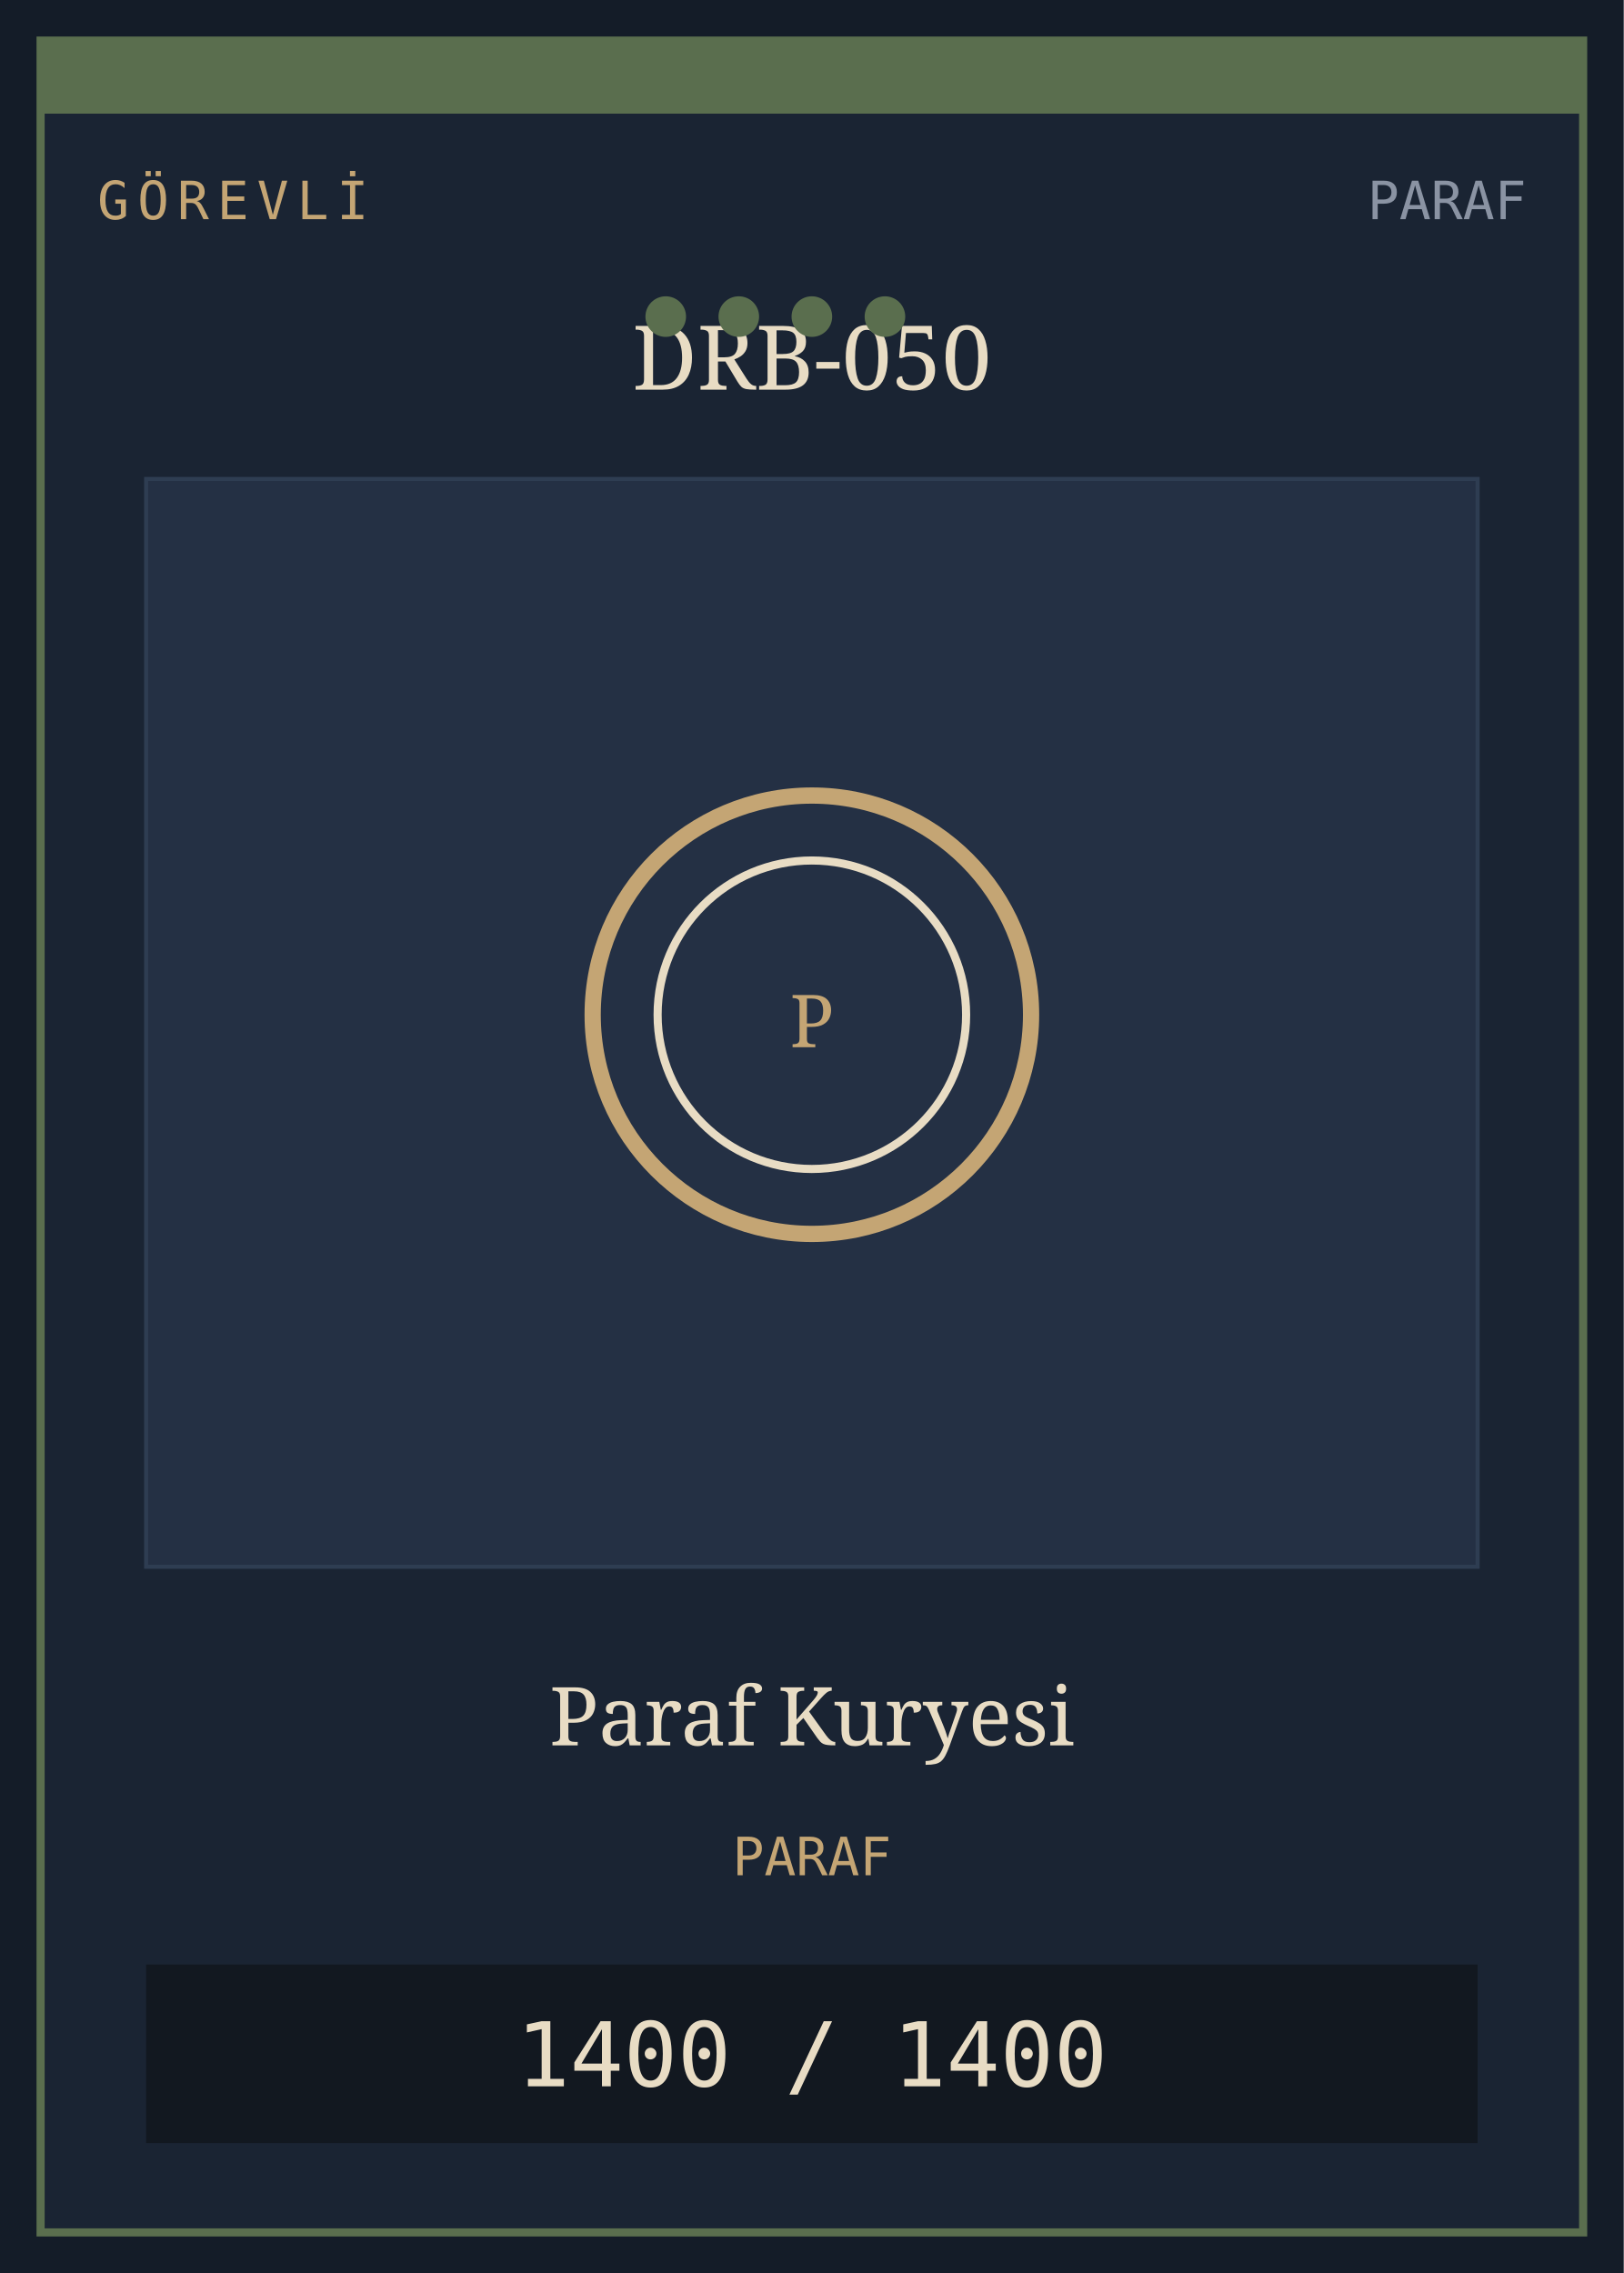
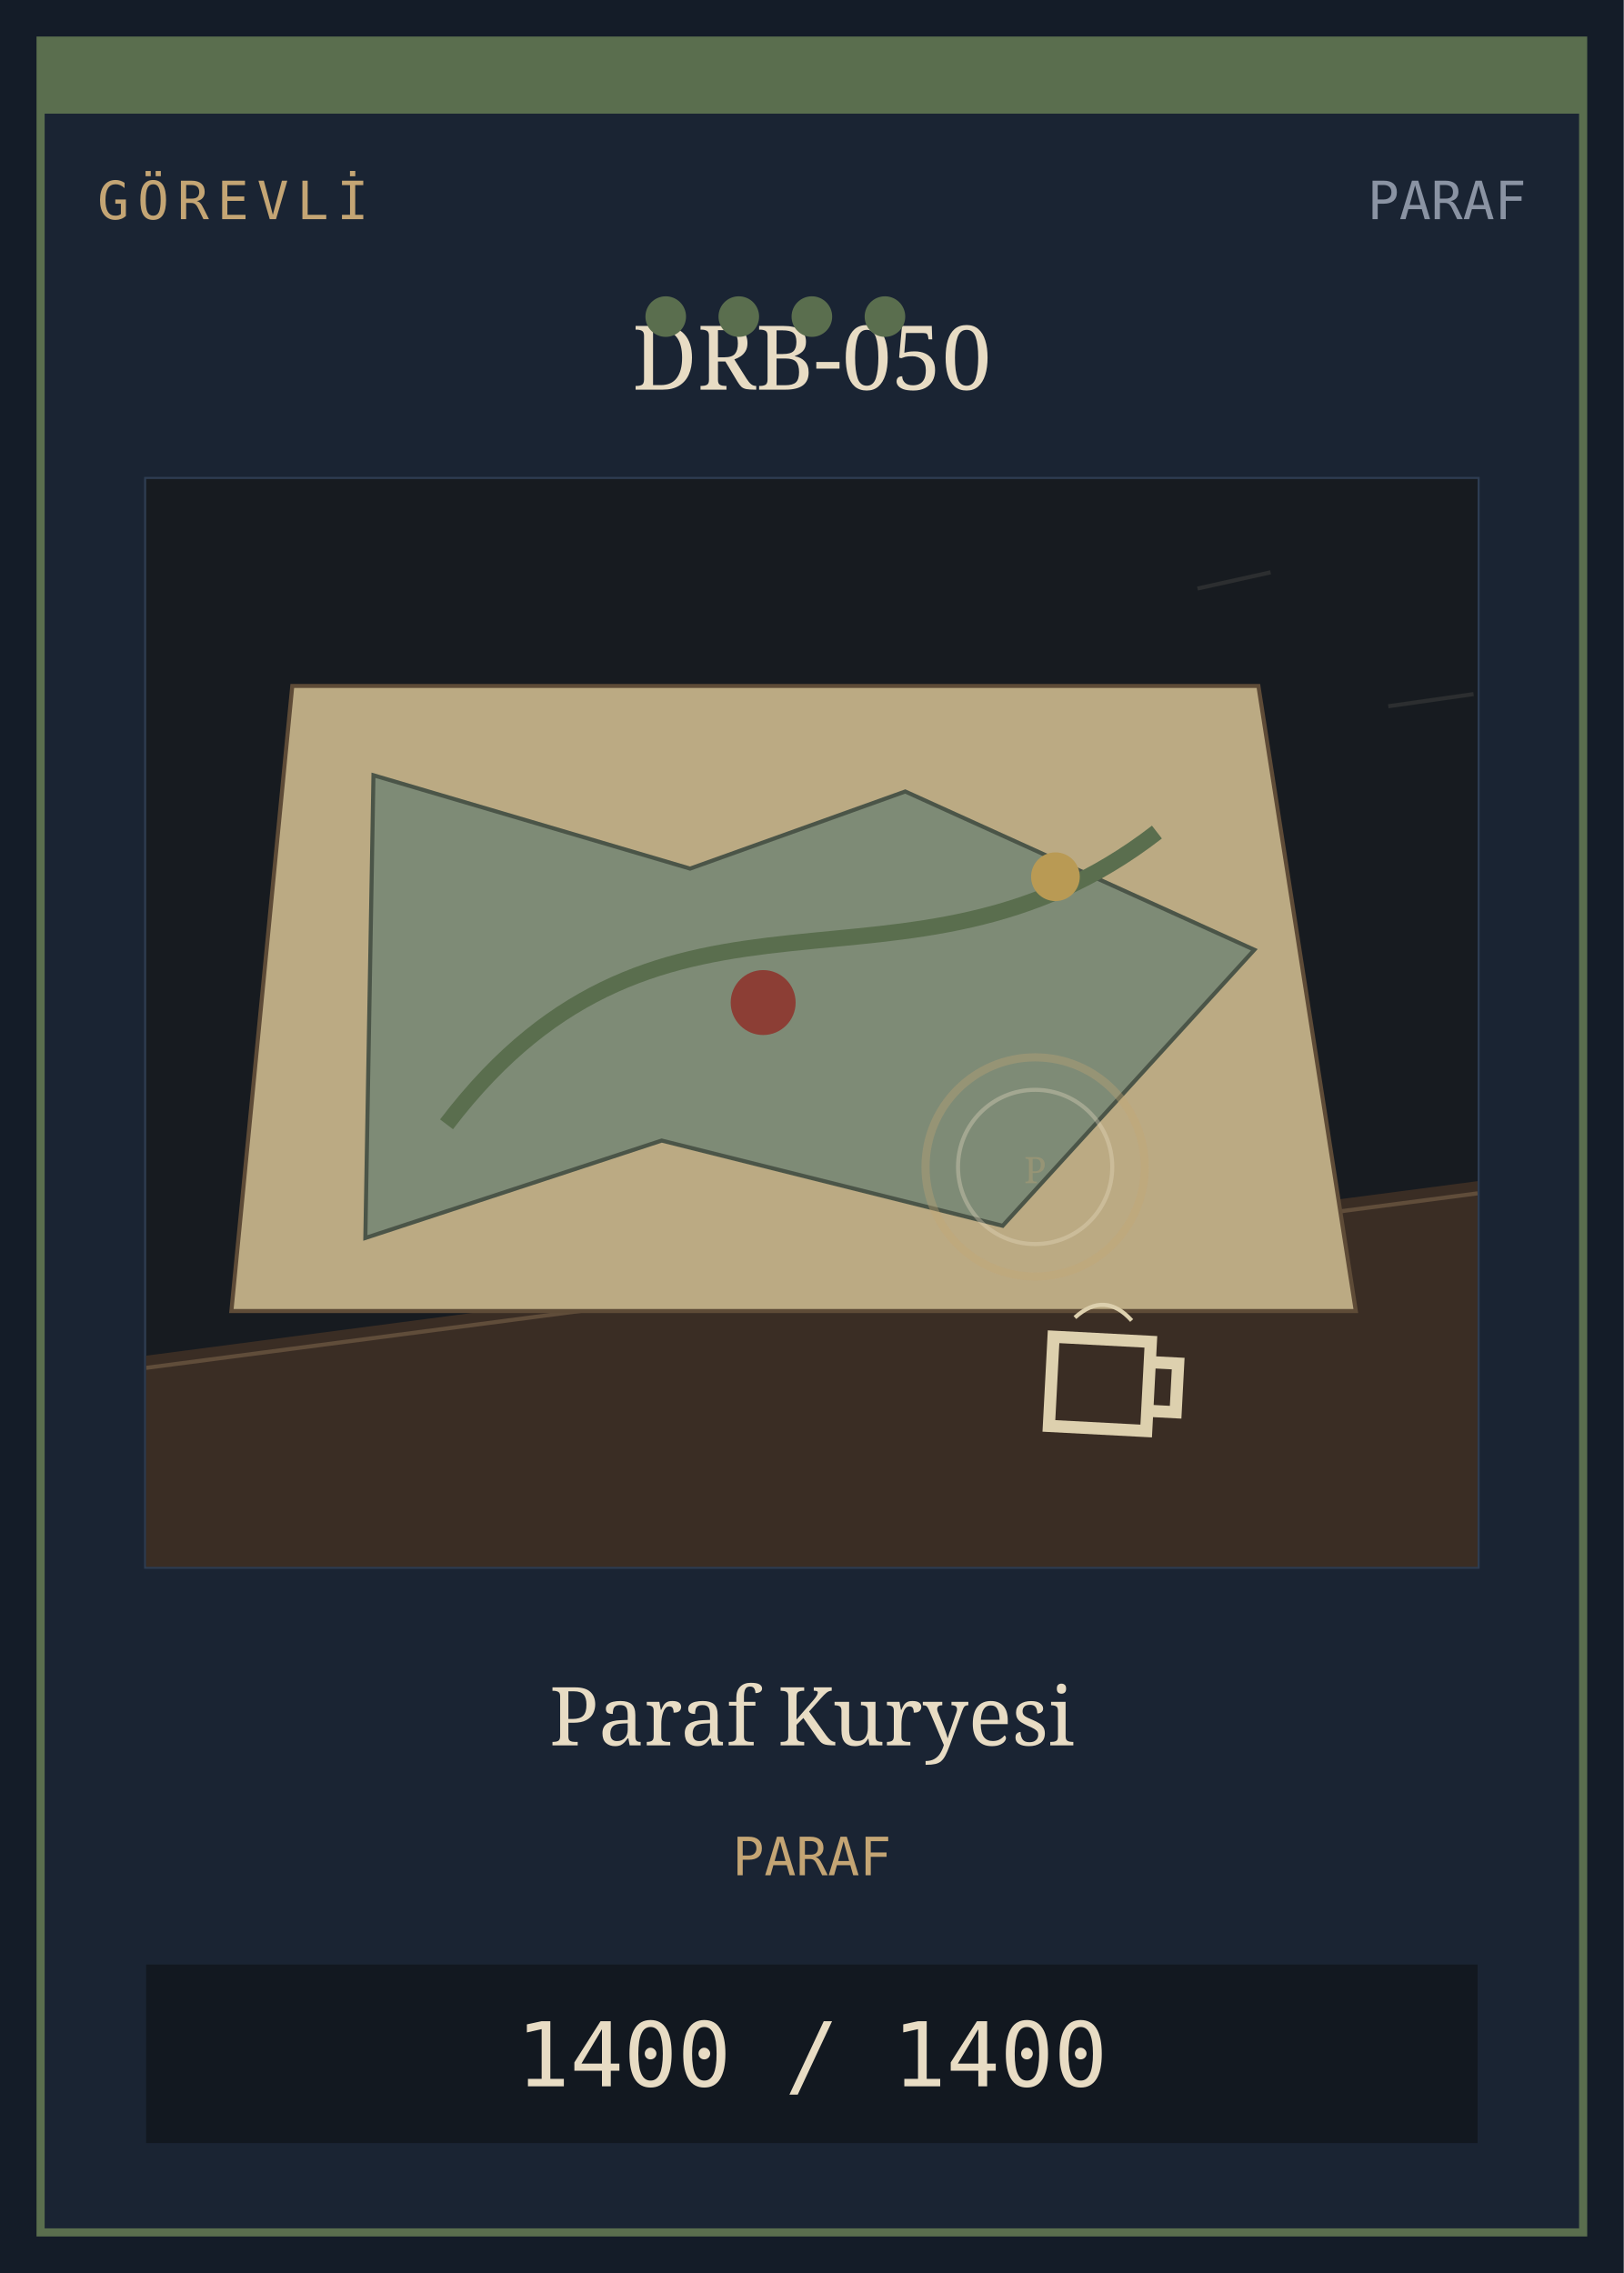
<svg xmlns="http://www.w3.org/2000/svg" viewBox="0 0 400 560" width="400" height="560">
+   <defs>
+     <clipPath id="scene">
+       <rect x="36" y="118" width="328" height="268" />
+     </clipPath>
+   </defs>
  <rect width="400" height="560" fill="#141c28" />
  <rect x="10" y="10" width="380" height="540" fill="#1a2433" stroke="#5a6e4e" stroke-width="2" />
  <rect x="10" y="10" width="380" height="18" fill="#5a6e4e" />
  <text x="24" y="54" fill="#c4a574" font-family="ui-monospace,monospace" font-size="13" letter-spacing="2">GÖREVLİ</text>
  <text x="376" y="54" text-anchor="end" fill="#8a93a3" font-family="ui-monospace,monospace" font-size="13">PARAF</text>
  <text x="200" y="96" text-anchor="middle" fill="#e8dcc4" font-family="Georgia,serif" font-size="22">DRB-050</text>
  <circle cx="164" cy="78" r="5" fill="#5a6e4e" />
  <circle cx="182" cy="78" r="5" fill="#5a6e4e" />
  <circle cx="200" cy="78" r="5" fill="#5a6e4e" />
  <circle cx="218" cy="78" r="5" fill="#5a6e4e" />
  <rect x="36" y="118" width="328" height="268" fill="#243044" stroke="#2e3d52" stroke-width="1" />
-   <circle cx="200" cy="250" r="54" fill="none" stroke="#c4a574" stroke-width="4" />
-   <circle cx="200" cy="250" r="38" fill="none" stroke="#e8dcc4" stroke-width="2" />
-   <text x="200" y="258" text-anchor="middle" fill="#c4a574" font-family="Georgia,serif" font-size="18">P</text>
+   <g clip-path="url(#scene)">
+     <rect x="36" y="118" width="328" height="268" fill="#171b20" />
+     <path d="M36 334 L364 291 V386 H36Z" fill="#3a2d24" />
+     <path d="M36 337 L364 294" stroke="#8f7355" opacity=".45" />
+     <path d="M295 145 l18 -4" stroke="#eadfbe" opacity=".10" />
+     <path d="M342 174 l21 -3" stroke="#eadfbe" opacity=".10" />
+     <path d="M89 203 l24 -2" stroke="#eadfbe" opacity=".10" />
+     <path d="M136 232 l27 -1" stroke="#eadfbe" opacity=".10" />
+     <path d="M183 261 l30 0" stroke="#eadfbe" opacity=".10" />
+     <path d="M230 290 l33 1" stroke="#eadfbe" opacity=".10" />
+     <path d="M277 319 l36 2" stroke="#eadfbe" opacity=".10" />
+     <path d="M72 169h238l24 154H57Z" fill="#bbaa83" stroke="#5e4b37" />
+     <path d="M92 191l78 23 53-19 86 39-62 68-84-21-73 24Z" fill="#7e8b76" stroke="#4b5548" />
+     <path d="M110 277c54-71 113-24 175-72" fill="none" stroke="#5a6e4e" stroke-width="4" />
+     <circle cx="188" cy="247" r="8" fill="#8c3e35" />
+     <circle cx="260" cy="216" r="6" fill="#b99a54" />
+     <g transform="translate(272 340) rotate(3)">
+       <path d="M-13-10h24v22h-24zM11-5h7v12h-7" fill="none" stroke="#ddd0ae" stroke-width="3" />
+       <path d="M-8-15q7-7 14 0" fill="none" stroke="#ddd0ae" />
+     </g>
+     <g opacity=".35" transform="scale(.5) translate(310 325)">
+       <circle cx="200" cy="250" r="54" fill="none" stroke="#c4a574" stroke-width="4" />
+       <circle cx="200" cy="250" r="38" fill="none" stroke="#e8dcc4" stroke-width="2" />
+       <text x="200" y="258" text-anchor="middle" fill="#c4a574" font-family="Georgia,serif" font-size="18">P</text>
+     </g>
+   </g>
  <text x="200" y="430" text-anchor="middle" fill="#e8dcc4" font-family="Georgia,serif" font-size="20">Paraf Kuryesi</text>
  <text x="200" y="462" text-anchor="middle" fill="#c4a574" font-family="ui-monospace,monospace" font-size="13">PARAF</text>
  <rect x="36" y="484" width="328" height="44" fill="#121820" />
  <text x="200" y="514" text-anchor="middle" fill="#e8dcc4" font-family="ui-monospace,monospace" font-size="22">1400 / 1400</text>
</svg>
